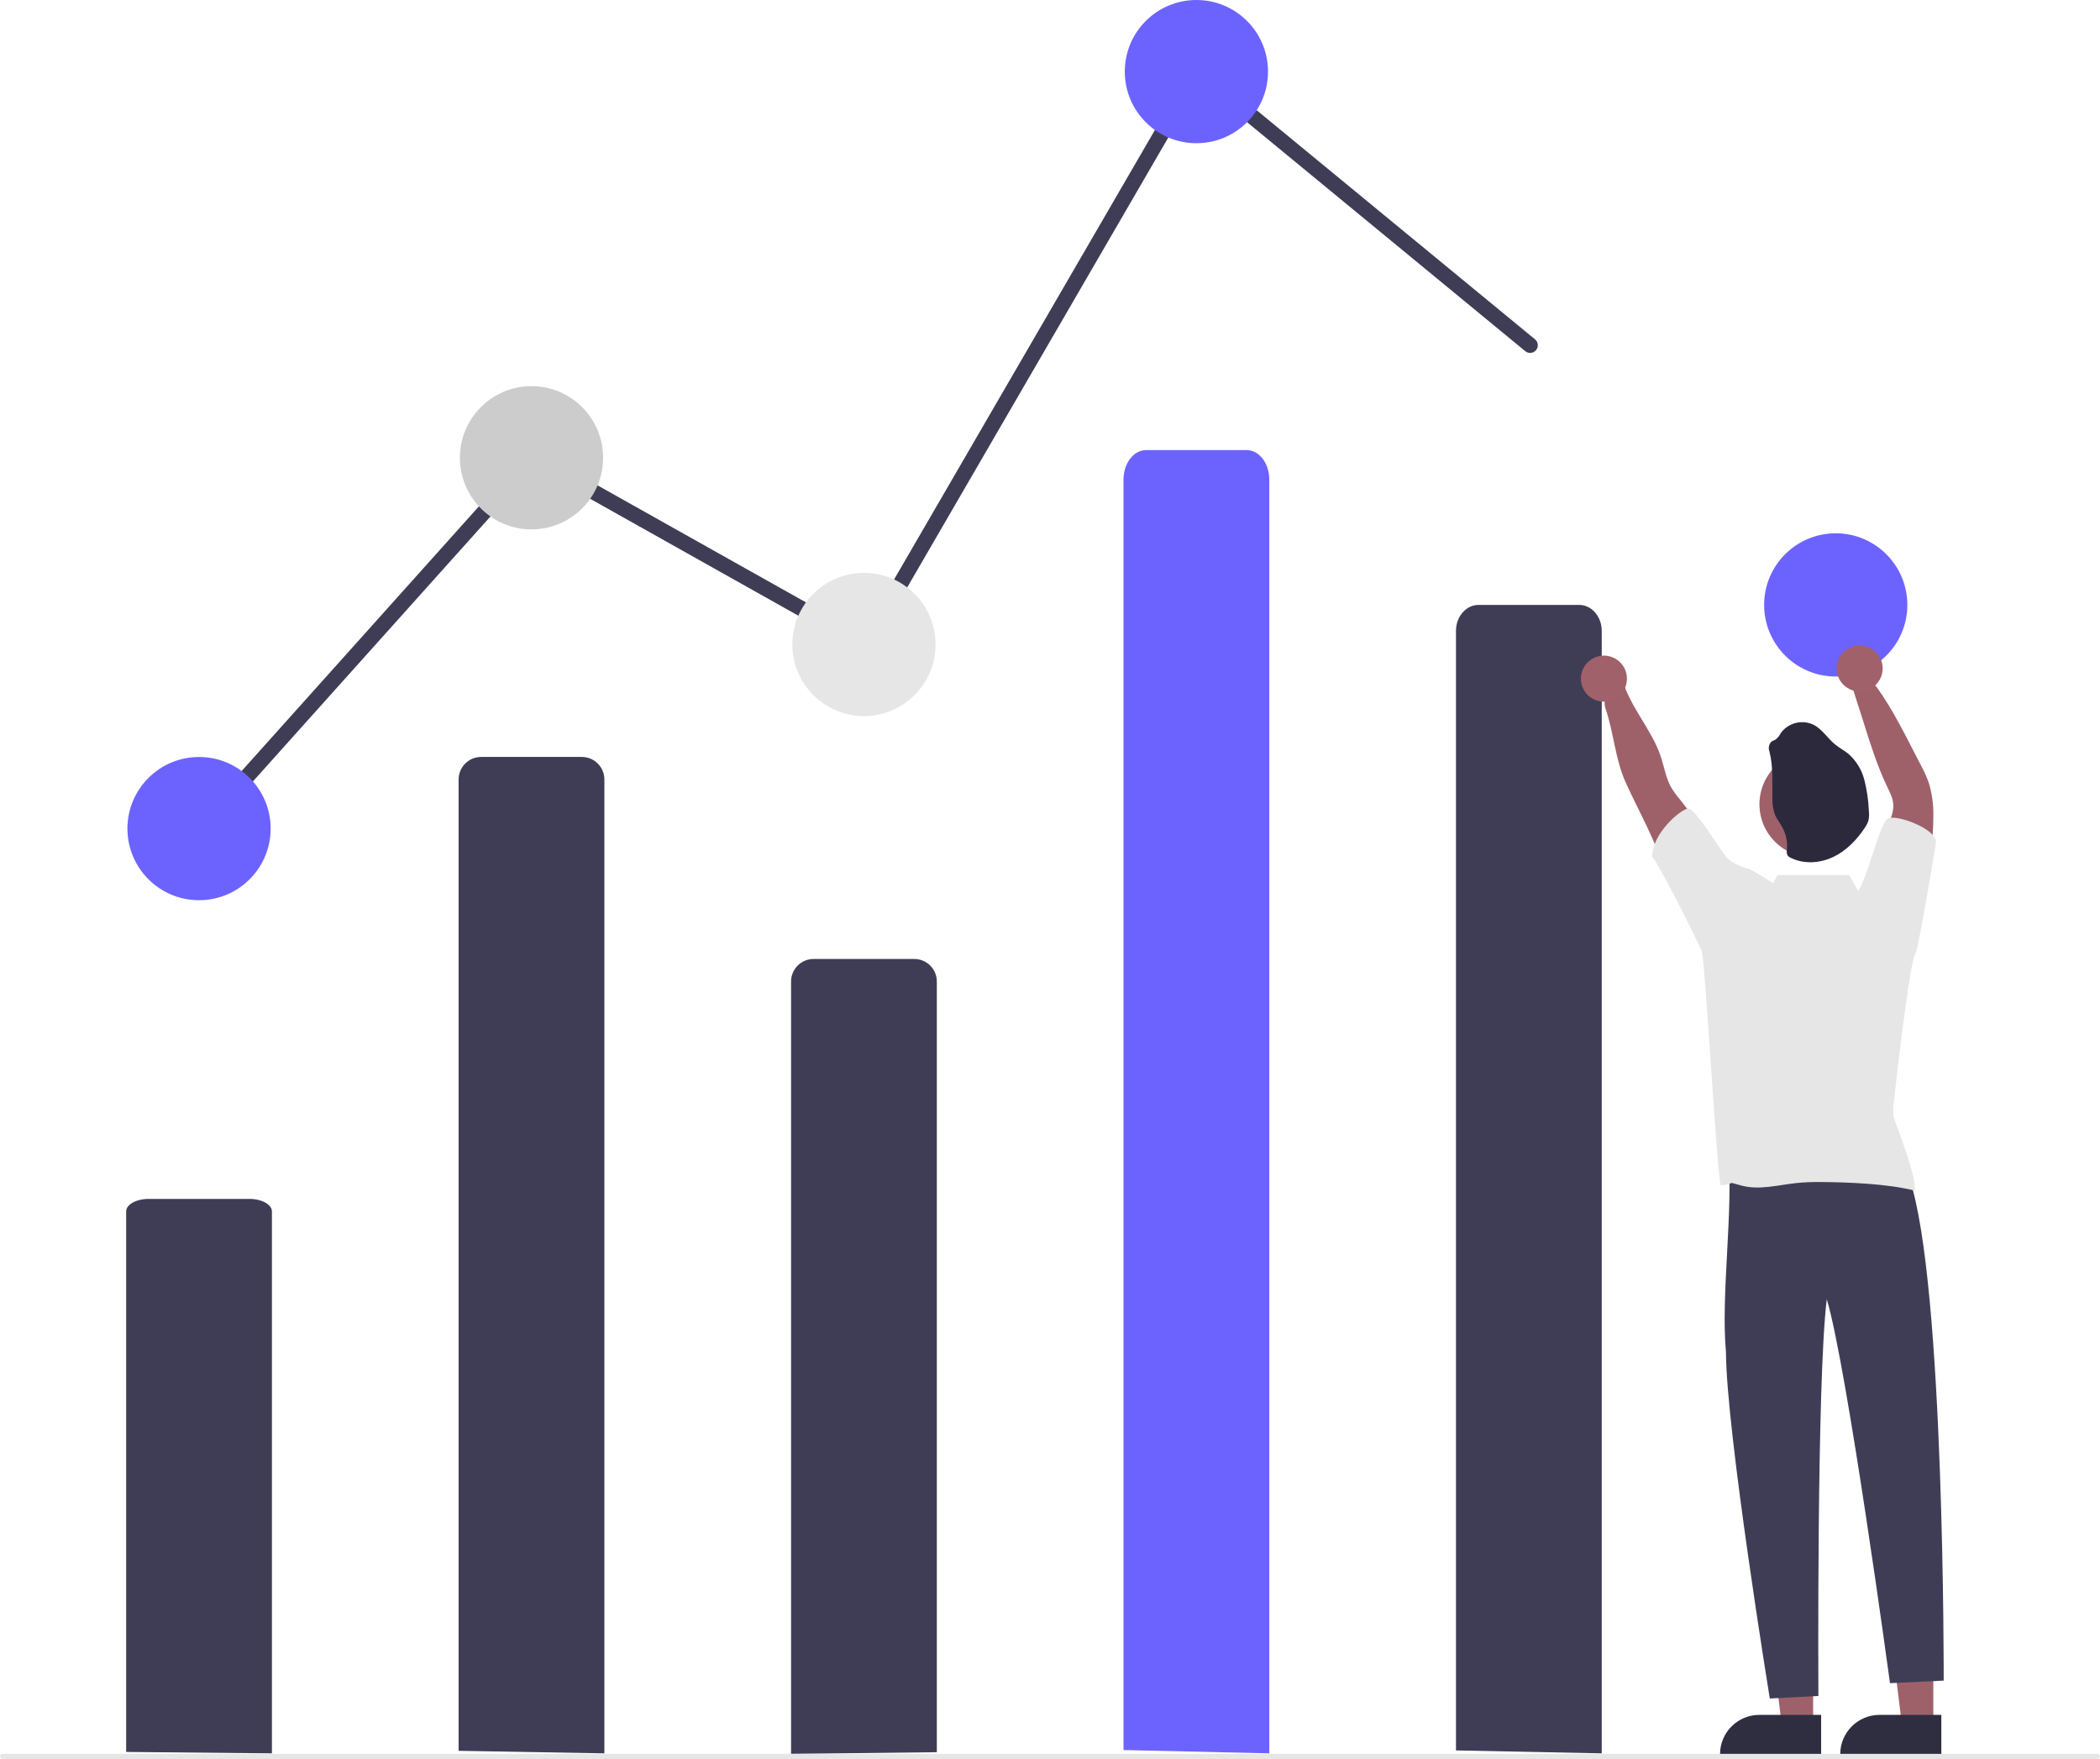
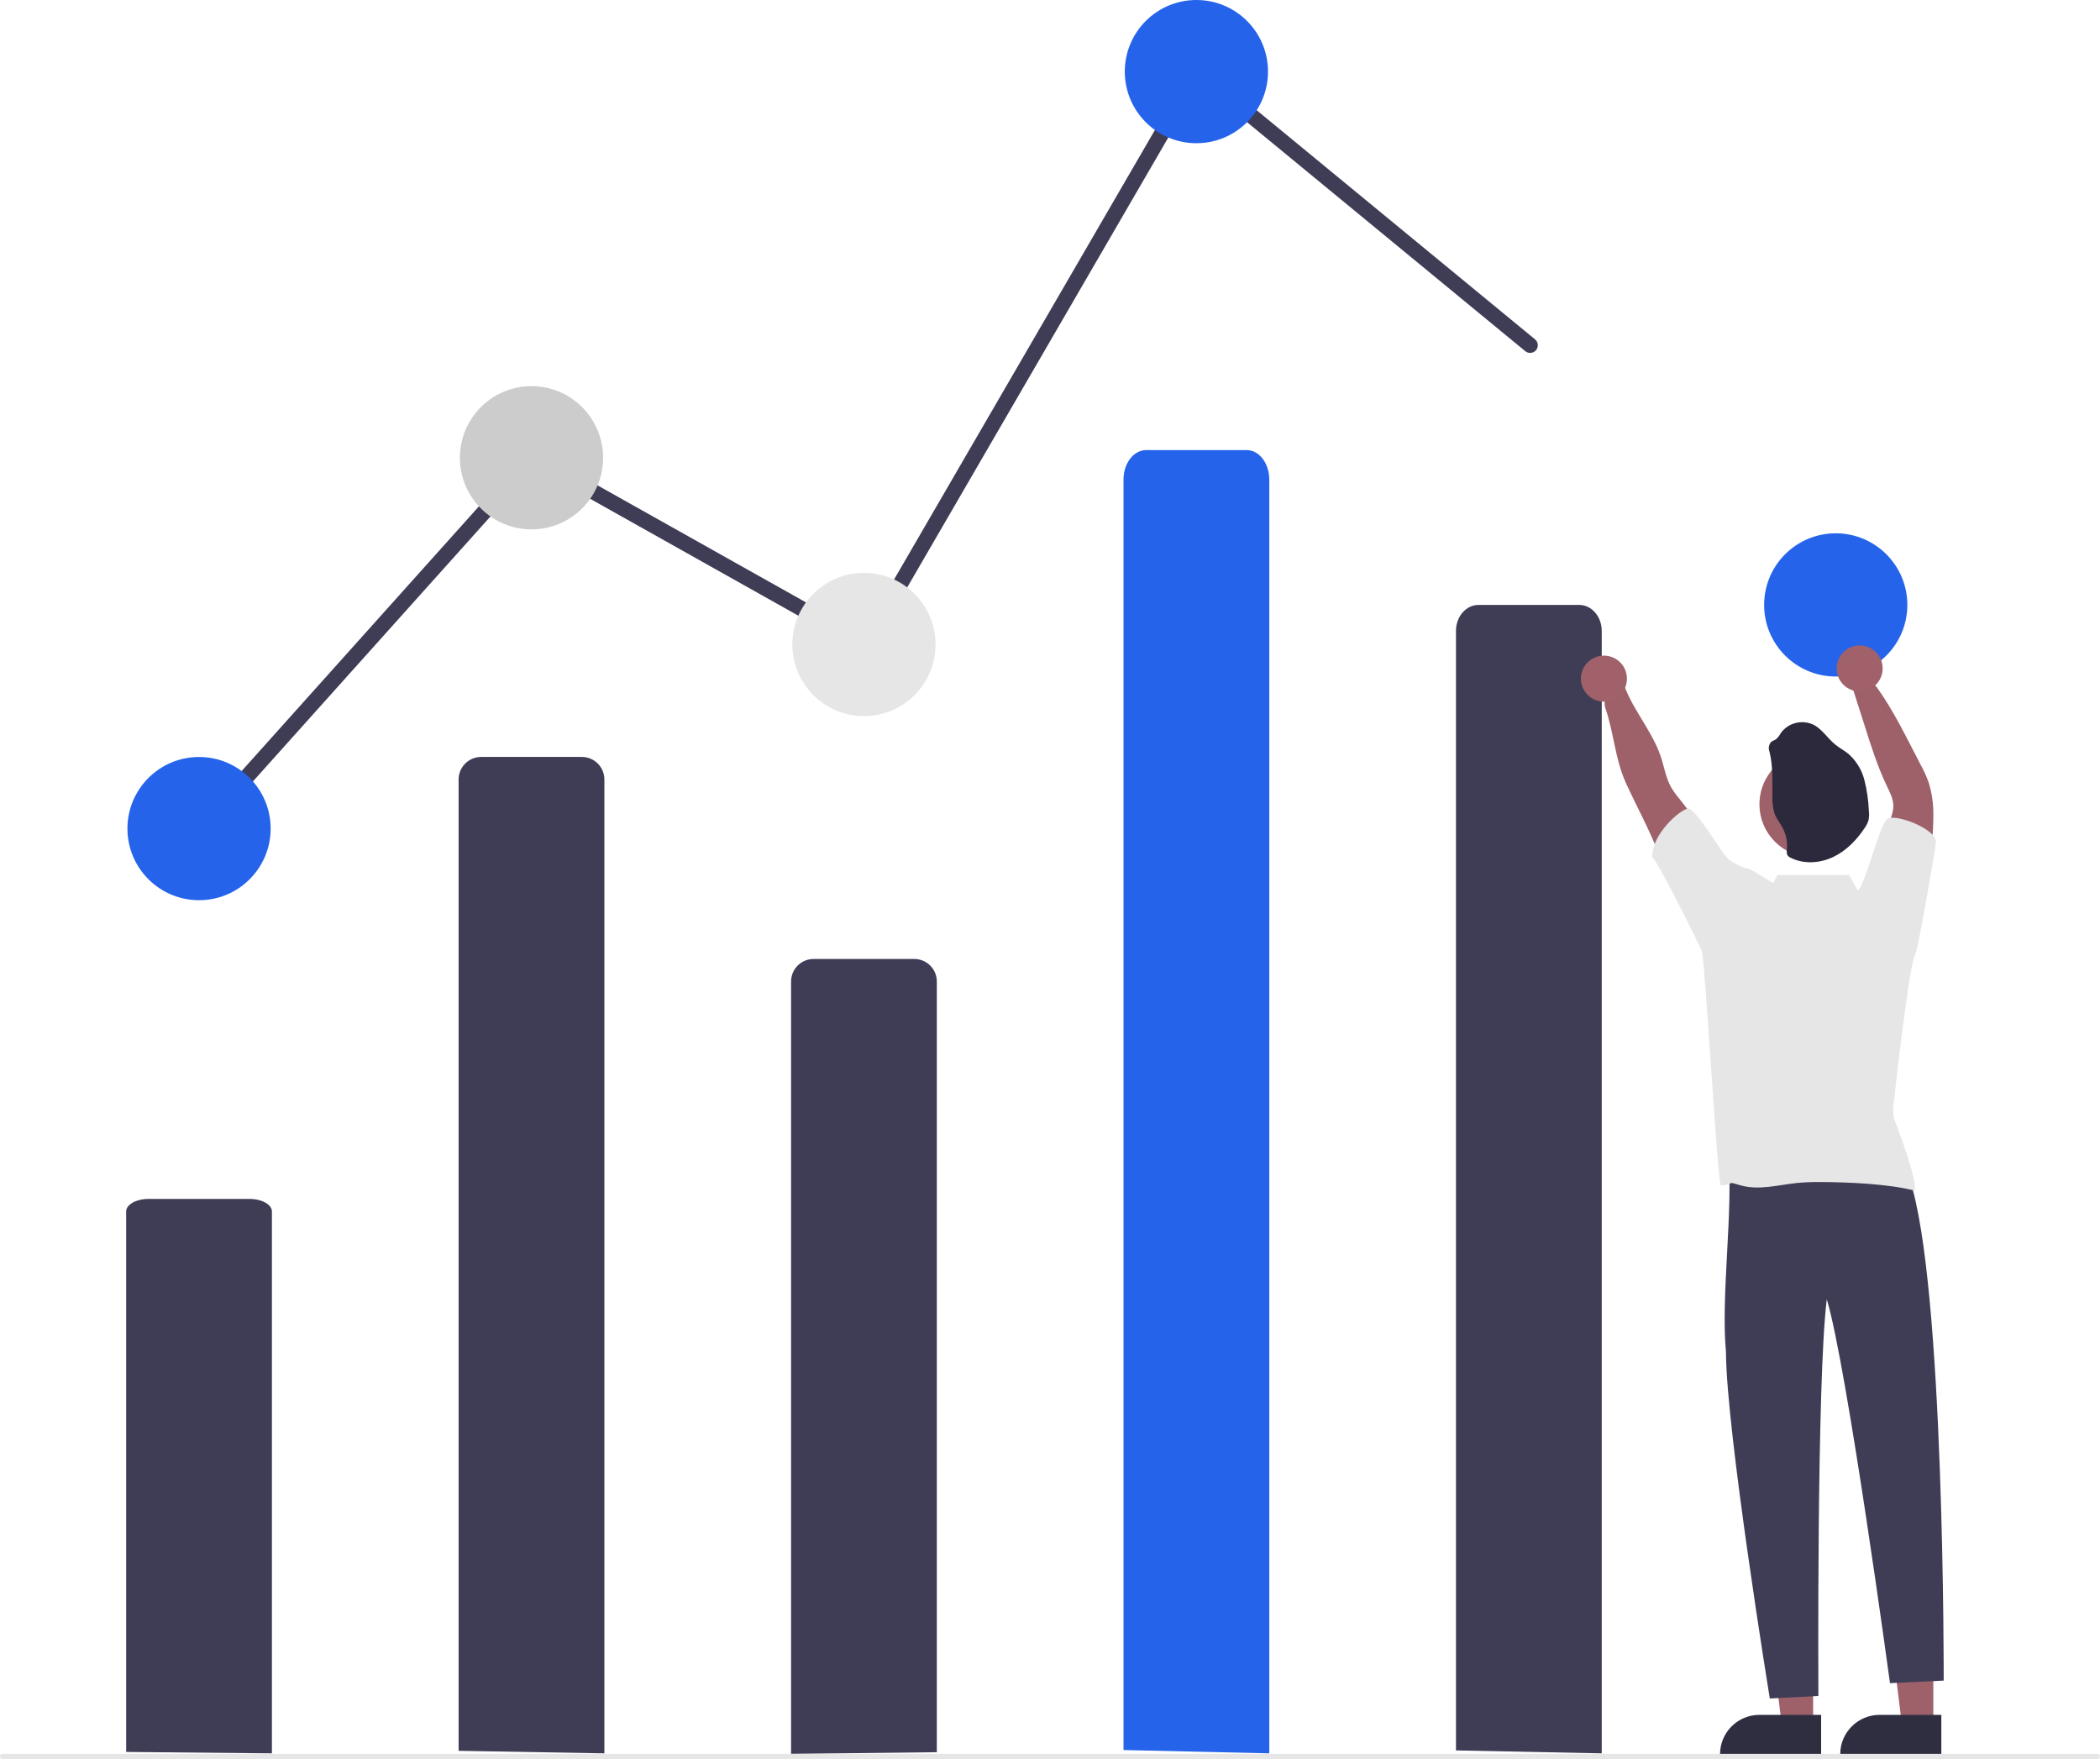
<svg xmlns="http://www.w3.org/2000/svg" data-name="Layer 1" width="821.168" height="687.802" viewBox="0 0 821.168 687.802">
  <polygon points="755.994 674.556 743.734 674.555 737.902 627.268 755.996 627.268 755.994 674.556" fill="#9e616a" />
  <path d="M948.537,792.539l-39.531-.001v-.5a15.387,15.387,0,0,1,15.386-15.386h.001l24.144.001Z" transform="translate(-189.416 -106.099)" fill="#2f2e41" />
  <polygon points="708.994 674.556 696.734 674.555 690.902 627.268 708.996 627.268 708.994 674.556" fill="#9e616a" />
  <path d="M901.537,792.539l-39.531-.001v-.5a15.387,15.387,0,0,1,15.386-15.386h.001l24.144.001Z" transform="translate(-189.416 -106.099)" fill="#2f2e41" />
  <path id="ae5c11dc-7e77-468a-a39f-cc8da6ee1565-262" data-name="Path 1495" d="M368.748,790.71V410.9a8.82,8.82,0,0,1,8.82-8.82h39.36a8.82,8.82,0,0,1,8.82,8.82h0V791.7Z" transform="translate(-189.416 -106.099)" fill="#3f3d56" />
  <path id="bc696f83-47b6-45c9-967f-bb64f1f3bee5-263" data-name="Path 1496" d="M498.748,791.9v-302a8.82,8.82,0,0,1,8.82-8.82h39.36a8.82,8.82,0,0,1,8.82,8.82h0V791.25Z" transform="translate(-189.416 -106.099)" fill="#3f3d56" />
  <path d="M267.747,433.099a3,3,0,0,1-2.233-5.002l131.605-146.791L526.638,354.035,656.927,129.537,789.655,238.782a3,3,0,1,1-3.813,4.633L658.569,138.66,528.858,362.163,398.376,288.892,269.982,432.101A2.991,2.991,0,0,1,267.747,433.099Z" transform="translate(-189.416 -106.099)" fill="#3f3d56" />
-   <circle id="a1f8771a-4bf9-4603-9747-6ae739e4ad47" data-name="Ellipse 300" cx="77.832" cy="324" r="28" fill="#6c63ff" />
+   <circle id="a1f8771a-4bf9-4603-9747-6ae739e4ad47" data-name="Ellipse 300" cx="77.832" cy="324" r="28" fill="#2563eb" />
  <circle id="ffdbdf53-78c2-412f-9ede-372406e5d245" data-name="Ellipse 301" cx="207.832" cy="179" r="28" fill="#ccc" />
  <circle id="b7cff929-f00d-4f86-944c-e500b6ceb6ad" data-name="Ellipse 302" cx="337.832" cy="252" r="28" fill="#e6e6e6" />
-   <circle id="eabc0b76-6faa-4fa0-934c-daff28b491dd" data-name="Ellipse 303" cx="467.832" cy="28" r="28" fill="#6c63ff" />
-   <circle id="a7ca0488-8ee6-49e2-b245-2872b84c042e" data-name="Ellipse 304" cx="717.832" cy="236.535" r="28" fill="#6c63ff" />
+   <circle id="eabc0b76-6faa-4fa0-934c-daff28b491dd" data-name="Ellipse 303" cx="467.832" cy="28" r="28" fill="#2563eb" />
+   <circle id="a7ca0488-8ee6-49e2-b245-2872b84c042e" data-name="Ellipse 304" cx="717.832" cy="236.535" r="28" fill="#2563eb" />
  <path id="b579ef19-595a-43de-9b6d-0ead8268ca48-264" data-name="Path 1507" d="M897.348,560.755c10.48,1.262,37.279-8.298,38.731,6.246,13.794,40.605,13.384,196.256,13.384,196.256l-21,1S911.683,640.583,903.748,614.125c-3.982,32.159-3.284,155.133-3.284,155.133l-19,1s-17.043-104.717-17.14-135.453c-2.071-22.514,3.009-55.876.835-77.64a83.218,83.218,0,0,0,32.19,3.59Z" transform="translate(-189.416 -106.099)" fill="#3f3d56" />
  <path id="b3465432-03e0-48eb-8016-b04aa244e72c-265" data-name="Path 1513" d="M758.748,790.554V352.8c0-5.614,3.949-10.166,8.82-10.166h39.36c4.871,0,8.82,4.551,8.82,10.166V791.7Z" transform="translate(-189.416 -106.099)" fill="#3f3d56" />
  <path id="ac7870c5-efcc-4c4b-b17f-07e0bff4d096-266" data-name="Path 1508" d="M861.698,442.955a130.657,130.657,0,0,0-15.31-24.17,38.322,38.322,0,0,1-3.4-4.64c-2.15-3.73-2.79-8.11-4.15-12.19-3.8-11.44-13.28-20.63-15.59-32.46-.84-4.3-7.936,8.198-6.07,13.53,3.33,9.65,3.76,19.87,8,29.19s9.22,18.26,12.88,27.79c2.08,5.41,3.74,11,6.79,16s7.81,9.19,13.56,9.94a33.45,33.45,0,0,1,1.63-10.68C861.288,451.325,863.508,446.685,861.698,442.955Z" transform="translate(-189.416 -106.099)" fill="#9e616a" />
  <path id="be4b35b3-6955-40b7-9549-45fdba6a2930-267" data-name="Path 1509" d="M924.608,449.435a55.259,55.259,0,0,1,3.25-20.78c.92-2.55,2-5.14,1.91-7.85-.13-2.52-1.33-4.83-2.42-7.11-3.76-7.85-6.4-16.17-9-24.47l-5-15.65c-1.63-1.195,7.89-1.61,9.92,1.2,6.64,9.22,11.67,19.81,16.93,29.88a50.577,50.577,0,0,1,3.42,7.49,41.186,41.186,0,0,1,1.8,12.94c0,8.19-1.08,16.35-2.2,24.47-.71,5.09-1.64,10.63-5.49,14C933.728,458.435,929.708,453.435,924.608,449.435Z" transform="translate(-189.416 -106.099)" fill="#9e616a" />
  <circle id="a7d383a2-21d6-4551-be8a-8c82a5e576cb" data-name="Ellipse 307" cx="708.752" cy="314.484" r="20.75" fill="#9e616a" />
  <path id="fb091cb1-8ad4-4d57-b74d-c940c723d6bf-268" data-name="Path 1512" d="M881.3,399.881a3.602,3.602,0,0,1,.76-3.723c.518-.408,1.206-.561,1.762-.95a7.602,7.602,0,0,0,1.9-2.403,10.315,10.315,0,0,1,12.909-3.277c3.429,1.795,5.5,5.389,8.549,7.808,1.548,1.254,3.344,2.184,4.902,3.438a20.146,20.146,0,0,1,6.355,10.278,58.31,58.31,0,0,1,1.762,12.125,10.905,10.905,0,0,1-.142,3.686,10.317,10.317,0,0,1-1.396,2.85c-3.135,4.749-7.266,9.062-12.444,11.513s-11.475,2.85-16.581.285a2.85,2.85,0,0,1-1.273-1.017,3.658,3.658,0,0,1-.199-2.194,15.018,15.018,0,0,0-1.653-8.406c-.95-1.9-2.375-3.534-3.135-5.5a19.16,19.16,0,0,1-.893-6.82C882.392,411.593,882.798,405.638,881.3,399.881Z" transform="translate(-189.416 -106.099)" fill="#2d293d" />
  <path id="ef6ae9ea-be37-4bc6-b1be-067860dc7e9d-269" data-name="Path 1514" d="M238.747,791.149V579.808c0-2.71,3.949-4.908,8.82-4.908h39.36c4.871,0,8.82,2.2,8.82,4.908V791.7Z" transform="translate(-189.416 -106.099)" fill="#3f3d56" />
  <path id="b4c810f7-8361-4f56-9780-d97c96bbbba4-270" data-name="Path 944" d="M1009.585,793.901H190.416a1,1,0,1,1,0-2h819.168a1,1,0,0,1,0,2Z" transform="translate(-189.416 -106.099)" fill="#e6e6e6" />
-   <path id="b32730d1-ac43-40b1-a176-73e18bf362e5-271" data-name="Path 1515" d="M628.747,790.405V293.635c0-6.371,3.949-11.536,8.82-11.536h39.36c4.871,0,8.82,5.165,8.82,11.536V791.7Z" transform="translate(-189.416 -106.099)" fill="#6c63ff" />
+   <path id="b32730d1-ac43-40b1-a176-73e18bf362e5-271" data-name="Path 1515" d="M628.747,790.405V293.635c0-6.371,3.949-11.536,8.82-11.536h39.36c4.871,0,8.82,5.165,8.82,11.536V791.7Z" transform="translate(-189.416 -106.099)" fill="#2563eb" />
  <circle cx="627.182" cy="265.366" r="9" fill="#a0616a" />
  <circle cx="727.182" cy="261.366" r="9" fill="#a0616a" />
  <path d="M938.468,478.875c.878-.804,8.038-42.674,7.996-43.617-.111-5.158-15.85-11.05-19-9-2.972,1.934-8.147,24.124-11.477,28.165l-3.523-6.165h-28l-1.697,3.152c-3.674-2.213-6.979-4.254-8.158-4.929a5.3,5.3,0,0,0-1.311-.645,20.311,20.311,0,0,1-8-3.76c-2.3-1.77-12.974-20.307-15.834-19.817-3.23.54-14.125,9.96-14,19,1.372-.029,19.214,35.648,19.464,36.977,1.37,5.62,5.894,87.58,7.354,91.4,6.726-.65,1.416-1.81,7.926,0,7.01,1.95,14.41-.16,21.64-.94a83.114,83.114,0,0,1,9.06-.4c11,.05,26.7.66,37.35,3.39.06-6.98-6.07-22.08-8.34-28.67a19.248,19.248,0,0,1,.03-5.94C930.238,534.665,936.094,481.54,938.468,478.875Z" transform="translate(-189.416 -106.099)" fill="#e6e6e6" />
</svg>
